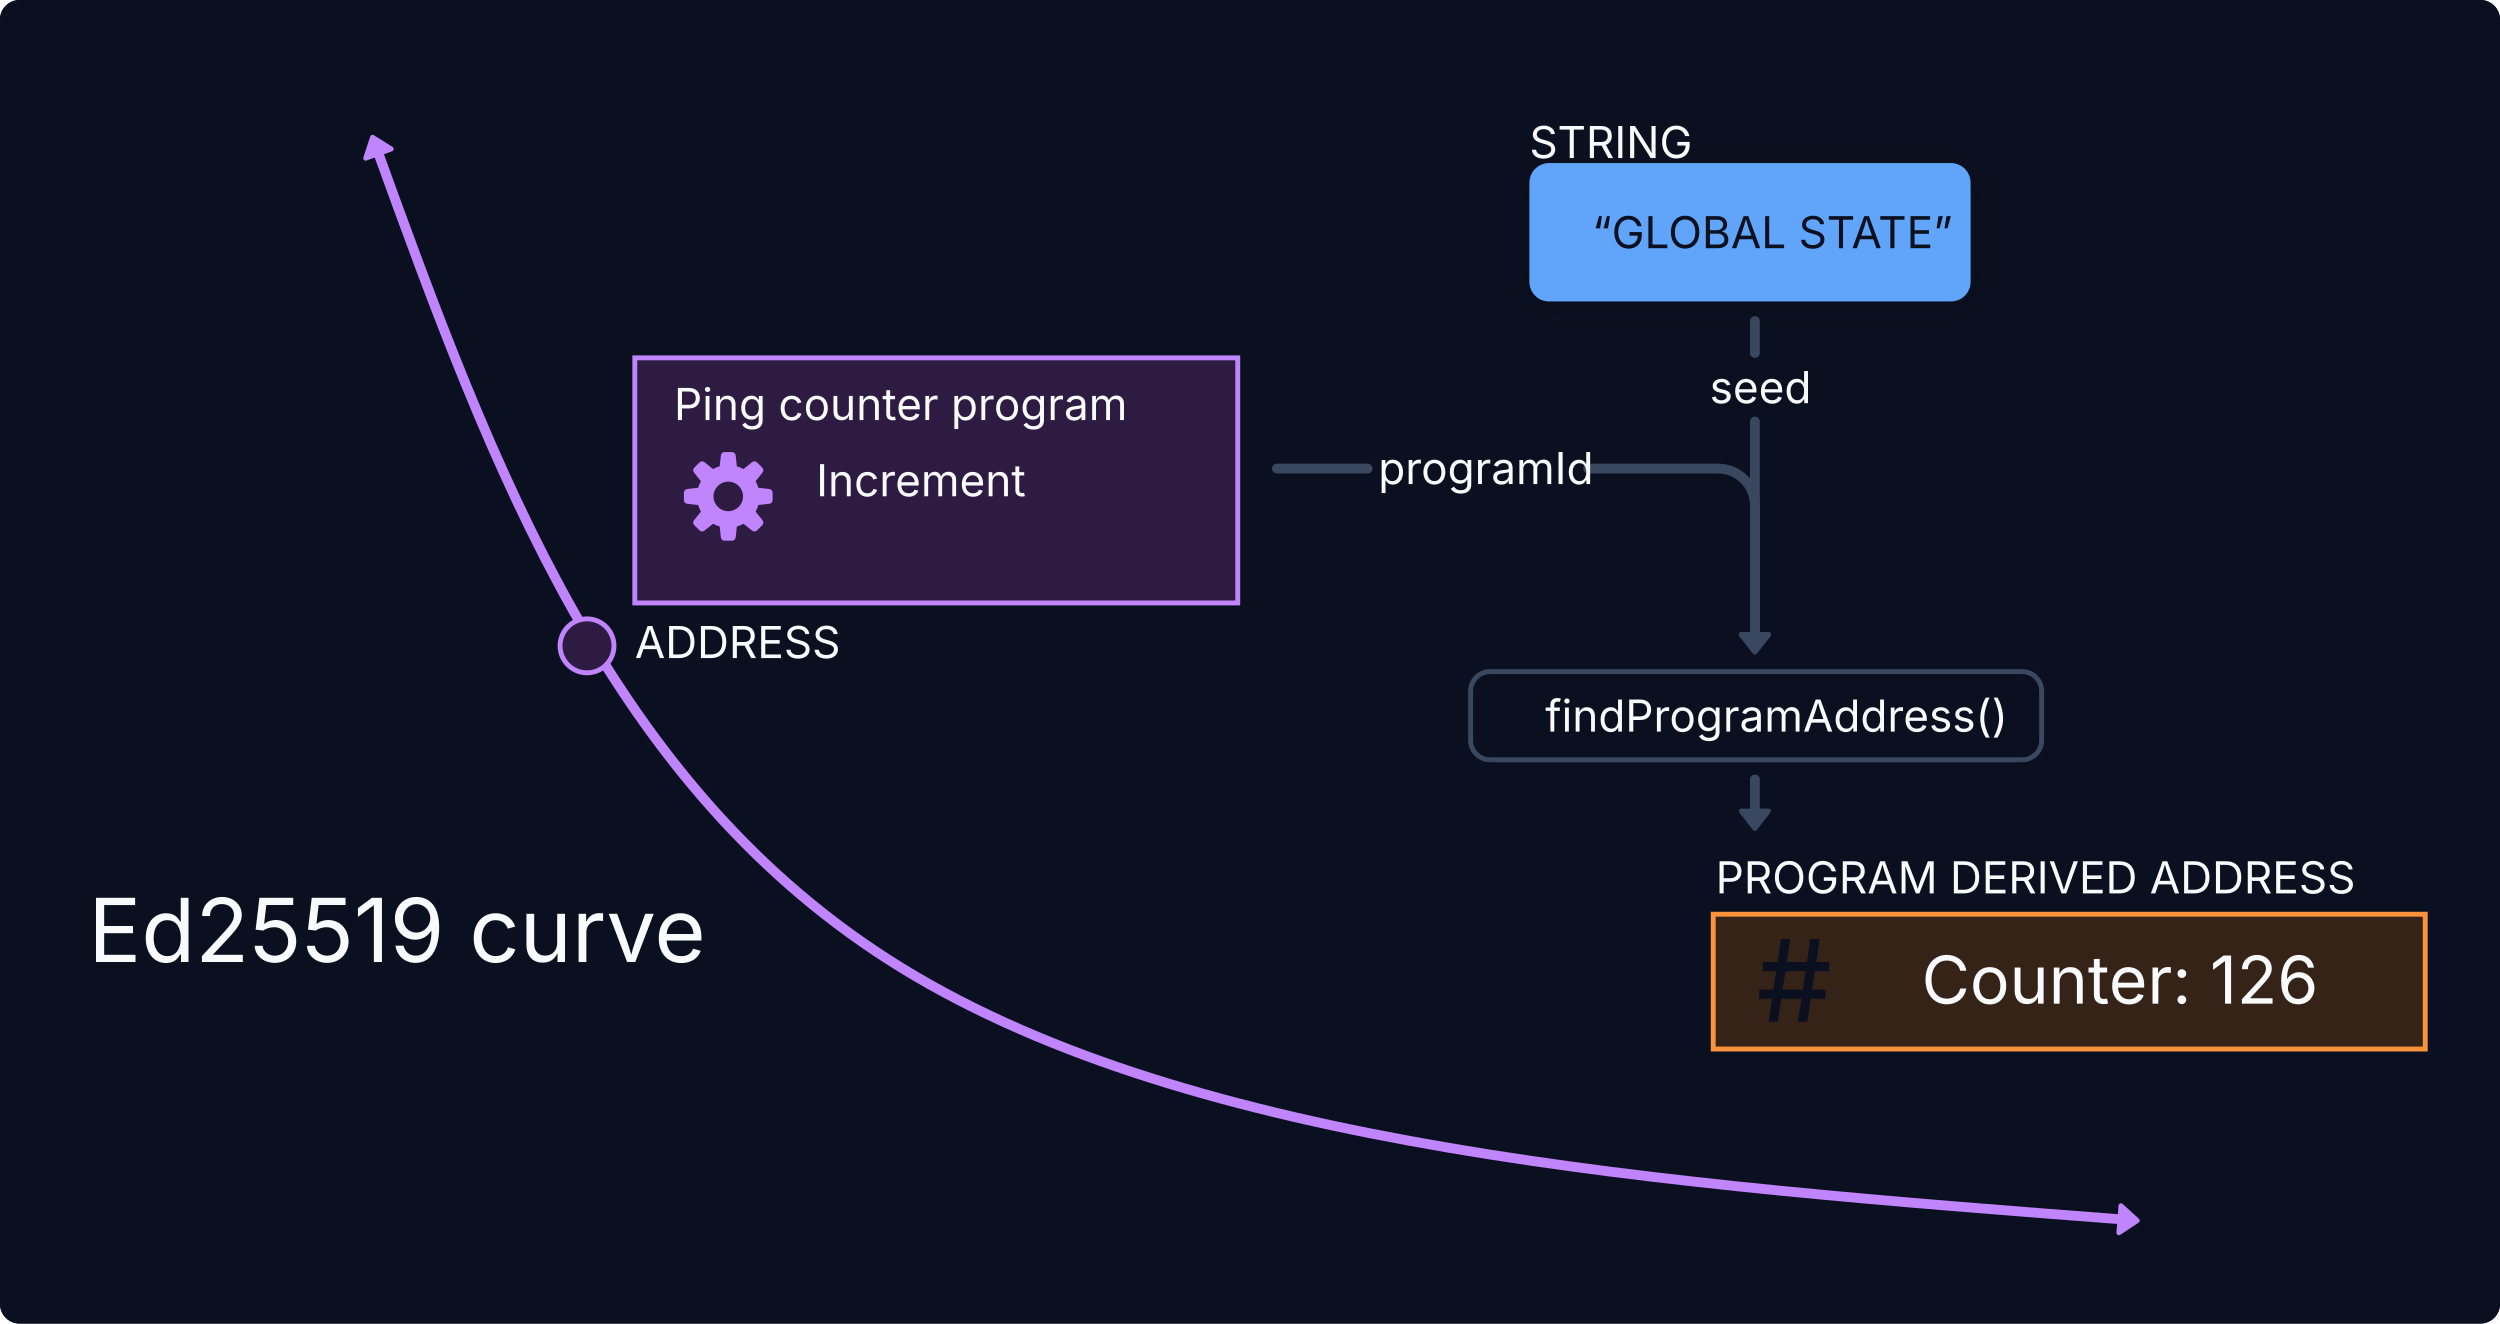
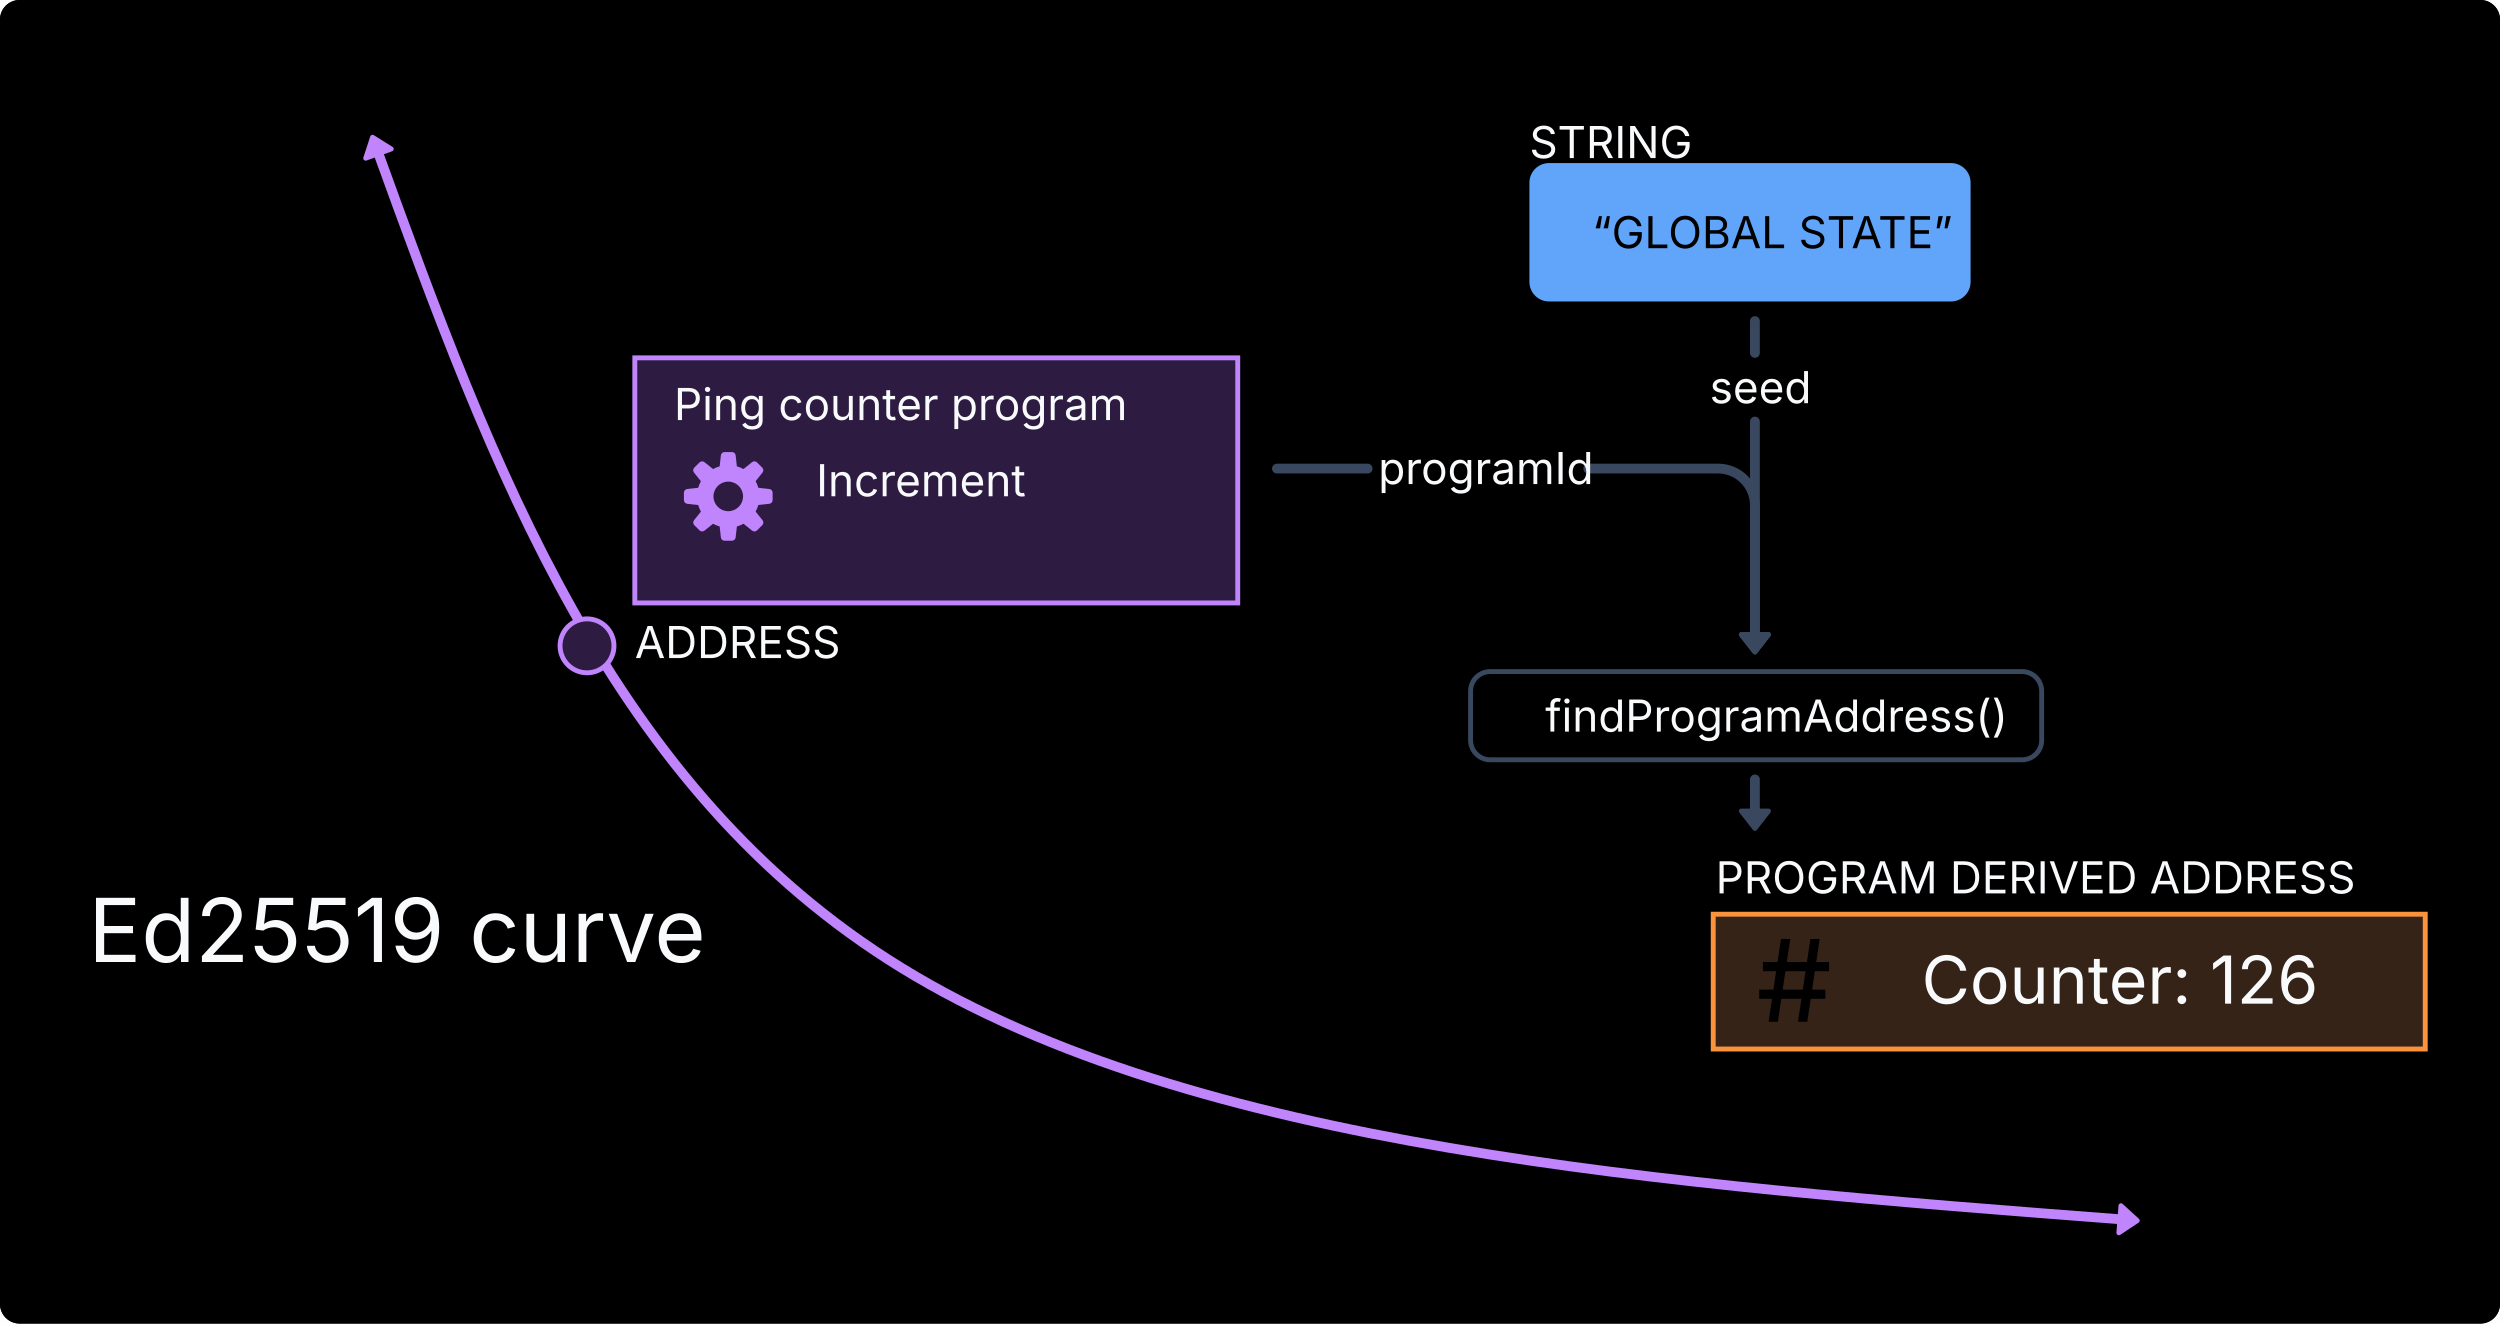
<svg xmlns="http://www.w3.org/2000/svg" version="1.1" viewBox="1080 240 1020 540" width="1020px" height="540px">
  <defs>
    <style>text{font-family:Diatype,Inter,ui-sans-serif,system-ui,sans-serif}</style>
    <g>
      <filter id="white-fill-shadow" y="-50%" height="200%">
        <feDropShadow dx="0" dy="2" stdDeviation="6" flood-opacity="0.03" flood-color="#000000" />
      </filter>
      <filter id="light-gray-fill-shadow" y="-50%" height="200%">
        <feDropShadow dx="0" dy="2" stdDeviation="6" flood-opacity="0.09" flood-color="#000000" />
      </filter>
      <filter id="yellow-fill-shadow" y="-50%" height="200%">
        <feDropShadow dx="0" dy="2" stdDeviation="6" flood-opacity="0.12" flood-color="#000000" />
      </filter>
      <filter id="fill-shadow" y="-50%" height="200%">
        <feDropShadow dx="0" dy="2" stdDeviation="6" flood-opacity="0.16" flood-color="#000000" />
      </filter>
      <filter id="frame-shadow" y="-50%" height="200%">
        <feDropShadow dx="0" dy="3" stdDeviation="8" flood-opacity="0.06" flood-color="#000000" />
      </filter>
      <filter id="button-shadow" y="-50%" height="200%">
        <feDropShadow dx="0" dy="2" stdDeviation="6" flood-opacity="0.03" flood-color="#000000" />
      </filter>
      <filter id="button-hover-shadow" y="-50%" height="200%">
        <feDropShadow dx="0" dy="2" stdDeviation="6" flood-opacity="0.08" flood-color="#000000" />
      </filter>
      <filter id="badge-shadow" y="-50%" height="200%">
        <feDropShadow dx="0" dy="2" stdDeviation="6" flood-opacity="0.08" flood-color="#000000" />
      </filter>
    </g>
  </defs>
  <g>
-     <rect x="1080" y="240" width="1020" height="540" rx="8" ry="8" fill="#0b1020" filter="url(#white-fill-shadow)" />
+     <rect x="1080" y="240" width="1020" height="540" rx="8" ry="8" fill="#000000" filter="url(#white-fill-shadow)" />
    <g>
-       <rect x="1080" y="240" width="1020" height="540" rx="8" ry="8" fill="#0b1020" />
+       <rect x="1080" y="240" width="1020" height="540" rx="8" ry="8" fill="#000000" />
    </g>
    <g>
      <g>
        <g>
          <g>
            <g>
              <rect width="290.5" height="55" x="1779" y="613" stroke="#fb923c" stroke-width="2" fill="#352317" />
            </g>
          </g>
          <g>
            <g>
              <g transform="translate(1794 622) rotate(0 18 18)">
-                 <svg id="sd379c306-f35a-4ab0-902a-c95c4d330fa2" width="36" height="36" viewBox="0 0 48 48" data-icon-name="hash-mark" data-icon-partition="g48-13" data-icon-color="#0b1020">
-                   <style>#sd379c306-f35a-4ab0-902a-c95c4d330fa2 *[fill='#e2e8f0'], #sd379c306-f35a-4ab0-902a-c95c4d330fa2 *[fill='#444'] {fill:#0b1020;}#sd379c306-f35a-4ab0-902a-c95c4d330fa2 *[stroke='#e2e8f0'], #sd379c306-f35a-4ab0-902a-c95c4d330fa2 *[stroke='#444'] {stroke:#0b1020;}</style>
+                 <svg id="sd379c306-f35a-4ab0-902a-c95c4d330fa2" width="36" height="36" viewBox="0 0 48 48" data-icon-name="hash-mark" data-icon-partition="g48-13" data-icon-color="#000000">
+                   <style>#sd379c306-f35a-4ab0-902a-c95c4d330fa2 *[fill='#e2e8f0'], #sd379c306-f35a-4ab0-902a-c95c4d330fa2 *[fill='#444'] {fill:#000000;}#sd379c306-f35a-4ab0-902a-c95c4d330fa2 *[stroke='#e2e8f0'], #sd379c306-f35a-4ab0-902a-c95c4d330fa2 *[stroke='#444'] {stroke:#000000;}</style>
                  <g>
                    <path d="M43,19V14H36.028L37.9,1.5H32.847L30.972,14H20.028L21.9,1.5H16.847L14.972,14H7v5h7.222l-1.5,10H5v5h6.973L10.1,46.5h5.055L17.028,34H27.972L26.1,46.5h5.056L33.028,34H41V29H33.778l1.5-10ZM28.722,29H17.778l1.5-10H30.222Z" fill="#444" />
                  </g>
                </svg>
              </g>
            </g>
          </g>
          <g>
            <g class="content">
              <g>
                <g>
                  <g>
                    <g>
                      <g />
                      <text fill="#f8fafc" hover-props="{}">
                        <tspan x="1864" y="649.5" font-family="Diatype,Inter,ui-sans-serif,system-ui,sans-serif" font-size="27" font-style="normal" font-weight="normal">Counter: 126</tspan>
                      </text>
                    </g>
                  </g>
                </g>
              </g>
            </g>
          </g>
          <g>
            <g class="content">
              <g>
                <g>
                  <g>
                    <g>
                      <g />
                      <text fill="#f8fafc" hover-props="{}">
                        <tspan x="1780" y="604.5" font-family="Diatype,Inter,ui-sans-serif,system-ui,sans-serif" font-size="18" font-style="normal" font-weight="normal">PROGRAM DERIVED ADDRESS</tspan>
                      </text>
                    </g>
                  </g>
                </g>
              </g>
            </g>
          </g>
        </g>
      </g>
      <g>
        <g>
          <path d="M1796,371v13M1796,412v90" fill="none" stroke="#3a485f" stroke-linecap="round" stroke-linejoin="round" stroke-width="4" />
          <polygon points="1801.541,498.908 1796,506 1790.459,498.908" fill="#3a485f" stroke="#3a485f" stroke-width="2" stroke-linecap="round" stroke-linejoin="round" />
          <g class="content">
            <g>
              <g>
                <g>
                  <g>
                    <g />
                    <text fill="#f8fafc" hover-props="{}">
                      <tspan x="1777.532" y="404.5" font-family="Diatype,Inter,ui-sans-serif,system-ui,sans-serif" font-size="18" font-style="normal" font-weight="normal">seed</tspan>
                    </text>
                  </g>
                </g>
              </g>
            </g>
          </g>
        </g>
      </g>
      <g>
        <g>
          <g>
-             <rect x="1704" y="306.533" width="180" height="56.467" rx="8" ry="8" fill="#0b1020" filter="url(#fill-shadow)" />
+             <rect x="1704" y="306.533" width="180" height="56.467" rx="8" ry="8" fill="#000000" filter="url(#fill-shadow)" />
            <g>
              <rect x="1704" y="306.533" width="180" height="56.467" rx="8" ry="8" fill="#60a5fa" />
              <g class="content">
                <g>
                  <g>
                    <g>
                      <g>
                        <g />
-                         <text fill="#0b1020" hover-props="{}">
+                         <text fill="#000000" hover-props="{}">
                          <tspan x="1729.615" y="341.267" font-family="Diatype,Inter,ui-sans-serif,system-ui,sans-serif" font-size="18" font-style="normal" font-weight="normal">“GLOBAL STATE”</tspan>
                        </text>
                      </g>
                    </g>
                  </g>
                </g>
              </g>
            </g>
          </g>
          <g>
            <g class="content">
              <g>
                <g>
                  <g>
                    <g>
                      <g />
                      <text fill="#f8fafc" hover-props="{}">
                        <tspan x="1704" y="304.5" font-family="Diatype,Inter,ui-sans-serif,system-ui,sans-serif" font-size="18" font-style="normal" font-weight="normal">STRING</tspan>
                      </text>
                    </g>
                  </g>
                </g>
              </g>
            </g>
          </g>
        </g>
      </g>
      <g>
        <g>
          <g>
            <g>
              <g>
                <g>
                  <rect width="246" height="100" x="1339" y="386" stroke="#c084fc" stroke-width="2" fill="#2d1b42" />
                </g>
              </g>
              <g>
                <g class="content">
                  <g>
                    <g>
                      <g>
                        <g>
                          <g />
                          <text fill="#f8fafc" hover-props="{}">
                            <tspan x="1355" y="411.375" font-family="Diatype,Inter,ui-sans-serif,system-ui,sans-serif" font-size="18" font-style="normal" font-weight="normal">Ping counter program</tspan>
                          </text>
                        </g>
                      </g>
                    </g>
                  </g>
                </g>
              </g>
            </g>
          </g>
          <g>
            <g>
              <g transform="translate(1359.035 424.4328) rotate(0 18.09844 18.09844)">
                <svg id="sf82e16af-3a13-43d0-9353-b0136929ba31" width="36.197" height="36.197" viewBox="0 0 12 12" data-icon-name="cogwheel" data-icon-partition="g12-1" data-icon-color="#c084fc">
                  <style>#sf82e16af-3a13-43d0-9353-b0136929ba31 *[fill='#e2e8f0'], #sf82e16af-3a13-43d0-9353-b0136929ba31 *[fill='#444'] {fill:#c084fc;}#sf82e16af-3a13-43d0-9353-b0136929ba31 *[stroke='#e2e8f0'], #sf82e16af-3a13-43d0-9353-b0136929ba31 *[stroke='#444'] {stroke:#c084fc;}</style>
                  <g>
                    <path d="M11.555,5l-1.486-.165a4.223,4.223,0,0,0-.37-.893l.934-1.168a.5.5,0,0,0-.037-.666L9.889,1.4a.5.5,0,0,0-.666-.037L8.055,2.3a4.223,4.223,0,0,0-.893-.37L7,.445A.5.5,0,0,0,6.5,0h-1A.5.5,0,0,0,5,.445L4.838,1.931a4.223,4.223,0,0,0-.893.37L2.777,1.367a.5.5,0,0,0-.666.037L1.4,2.111a.5.5,0,0,0-.037.666L2.3,3.945a4.223,4.223,0,0,0-.37.893L.445,5A.5.5,0,0,0,0,5.5v1A.5.5,0,0,0,.445,7l1.486.165a4.223,4.223,0,0,0,.37.893L1.367,9.223a.5.5,0,0,0,.037.666l.707.707a.5.5,0,0,0,.666.037L3.945,9.7a4.223,4.223,0,0,0,.893.37L5,11.555A.5.5,0,0,0,5.5,12h1a.5.5,0,0,0,.5-.445l.165-1.486a4.223,4.223,0,0,0,.893-.37l1.168.934a.5.5,0,0,0,.666-.037l.707-.707a.5.5,0,0,0,.037-.666L9.7,8.055a4.223,4.223,0,0,0,.37-.893L11.555,7A.5.5,0,0,0,12,6.5v-1A.5.5,0,0,0,11.555,5ZM6,8A2,2,0,1,1,8,6,2,2,0,0,1,6,8Z" fill="#444" />
                  </g>
                </svg>
              </g>
            </g>
          </g>
          <g>
            <g class="content">
              <g>
                <g>
                  <g>
                    <g>
                      <g />
                      <text fill="#f8fafc" hover-props="{}">
                        <tspan x="1413" y="442.469" font-family="Diatype,Inter,ui-sans-serif,system-ui,sans-serif" font-size="18" font-style="normal" font-weight="normal">Increment</tspan>
                      </text>
                    </g>
                  </g>
                </g>
              </g>
            </g>
          </g>
        </g>
      </g>
      <g>
        <g>
          <path d="M1601,431.185h37M1728,431.185h53c8.284,0 15,6.716 15,15v55.815" fill="none" stroke="#3a485f" stroke-linecap="round" stroke-linejoin="round" stroke-width="4" />
          <polygon points="1801.541,498.908 1796,506 1790.459,498.908" fill="#3a485f" stroke="#3a485f" stroke-width="2" stroke-linecap="round" stroke-linejoin="round" />
          <g class="content">
            <g>
              <g>
                <g>
                  <g>
                    <g />
                    <text fill="#f8fafc" hover-props="{}">
                      <tspan x="1642.32" y="437.5" font-family="Diatype,Inter,ui-sans-serif,system-ui,sans-serif" font-size="18" font-style="normal" font-weight="normal">programId</tspan>
                    </text>
                  </g>
                </g>
              </g>
            </g>
          </g>
        </g>
      </g>
      <g>
        <g>
-           <rect x="1680" y="514" width="233" height="36" rx="8" ry="8" fill="#0b1020" />
+           <rect x="1680" y="514" width="233" height="36" rx="8" ry="8" fill="#000000" />
          <rect y="514" rx="8" stroke="#3a485f" fill="none" stroke-linejoin="round" width="233" stroke-linecap="round" stroke-width="2" x="1680" ry="8" height="36" />
          <g class="content">
            <g>
              <g>
                <g>
                  <g>
                    <g />
                    <text fill="#f8fafc" hover-props="{}">
                      <tspan x="1710.46" y="538.5" font-family="Diatype,Inter,ui-sans-serif,system-ui,sans-serif" font-size="18" font-style="normal" font-weight="normal">findProgramAddress()</tspan>
                    </text>
                  </g>
                </g>
              </g>
            </g>
          </g>
        </g>
      </g>
      <g>
        <g>
          <line stroke="#3a485f" fill="none" stroke-linejoin="round" y1="558" stroke-linecap="round" stroke-width="4" x1="1796" y2="574" x2="1796" />
          <polygon points="1801.541,570.908 1796,578 1790.459,570.908" fill="#3a485f" stroke="#3a485f" stroke-width="2" stroke-linecap="round" stroke-linejoin="round" />
        </g>
      </g>
      <g>
        <g>
          <path d="M1233.361,299.761c47.553,131.408 95.773,262.268 214.639,335.239c119.169,73.157 309.345,88.127 500.012,102.695" fill="none" stroke="#c084fc" stroke-linecap="round" stroke-linejoin="round" stroke-width="4" />
          <polygon points="1229.203,304.554 1232,296 1239.623,300.784" fill="#c084fc" stroke="#c084fc" stroke-width="2" stroke-linecap="round" stroke-linejoin="round" />
          <polygon points="1945.351,731.935 1952,738 1944.506,742.985" fill="#c084fc" stroke="#c084fc" stroke-width="2" stroke-linecap="round" stroke-linejoin="round" />
        </g>
      </g>
      <g>
        <g class="content">
          <g>
            <g>
              <g>
                <g>
                  <g />
                  <text fill="#f8fafc" hover-props="{}">
                    <tspan x="1116" y="632.5" font-family="Diatype,Inter,ui-sans-serif,system-ui,sans-serif" font-size="36" font-style="normal" font-weight="normal">Ed25519 curve</tspan>
                  </text>
                </g>
              </g>
            </g>
          </g>
        </g>
      </g>
      <g>
        <g>
          <g>
            <g class="content">
              <g>
                <g>
                  <g>
                    <g>
                      <g />
                      <text fill="#f8fafc" hover-props="{}">
                        <tspan x="1339" y="508.5" font-family="Diatype,Inter,ui-sans-serif,system-ui,sans-serif" font-size="18" font-style="normal" font-weight="normal">ADDRESS</tspan>
                      </text>
                    </g>
                  </g>
                </g>
              </g>
            </g>
          </g>
          <g>
            <g>
              <ellipse stroke="#c084fc" stroke-width="2" fill="#2d1b42" cx="1319.5" cy="503.5" rx="11" ry="11" />
            </g>
          </g>
        </g>
      </g>
    </g>
  </g>
</svg>
